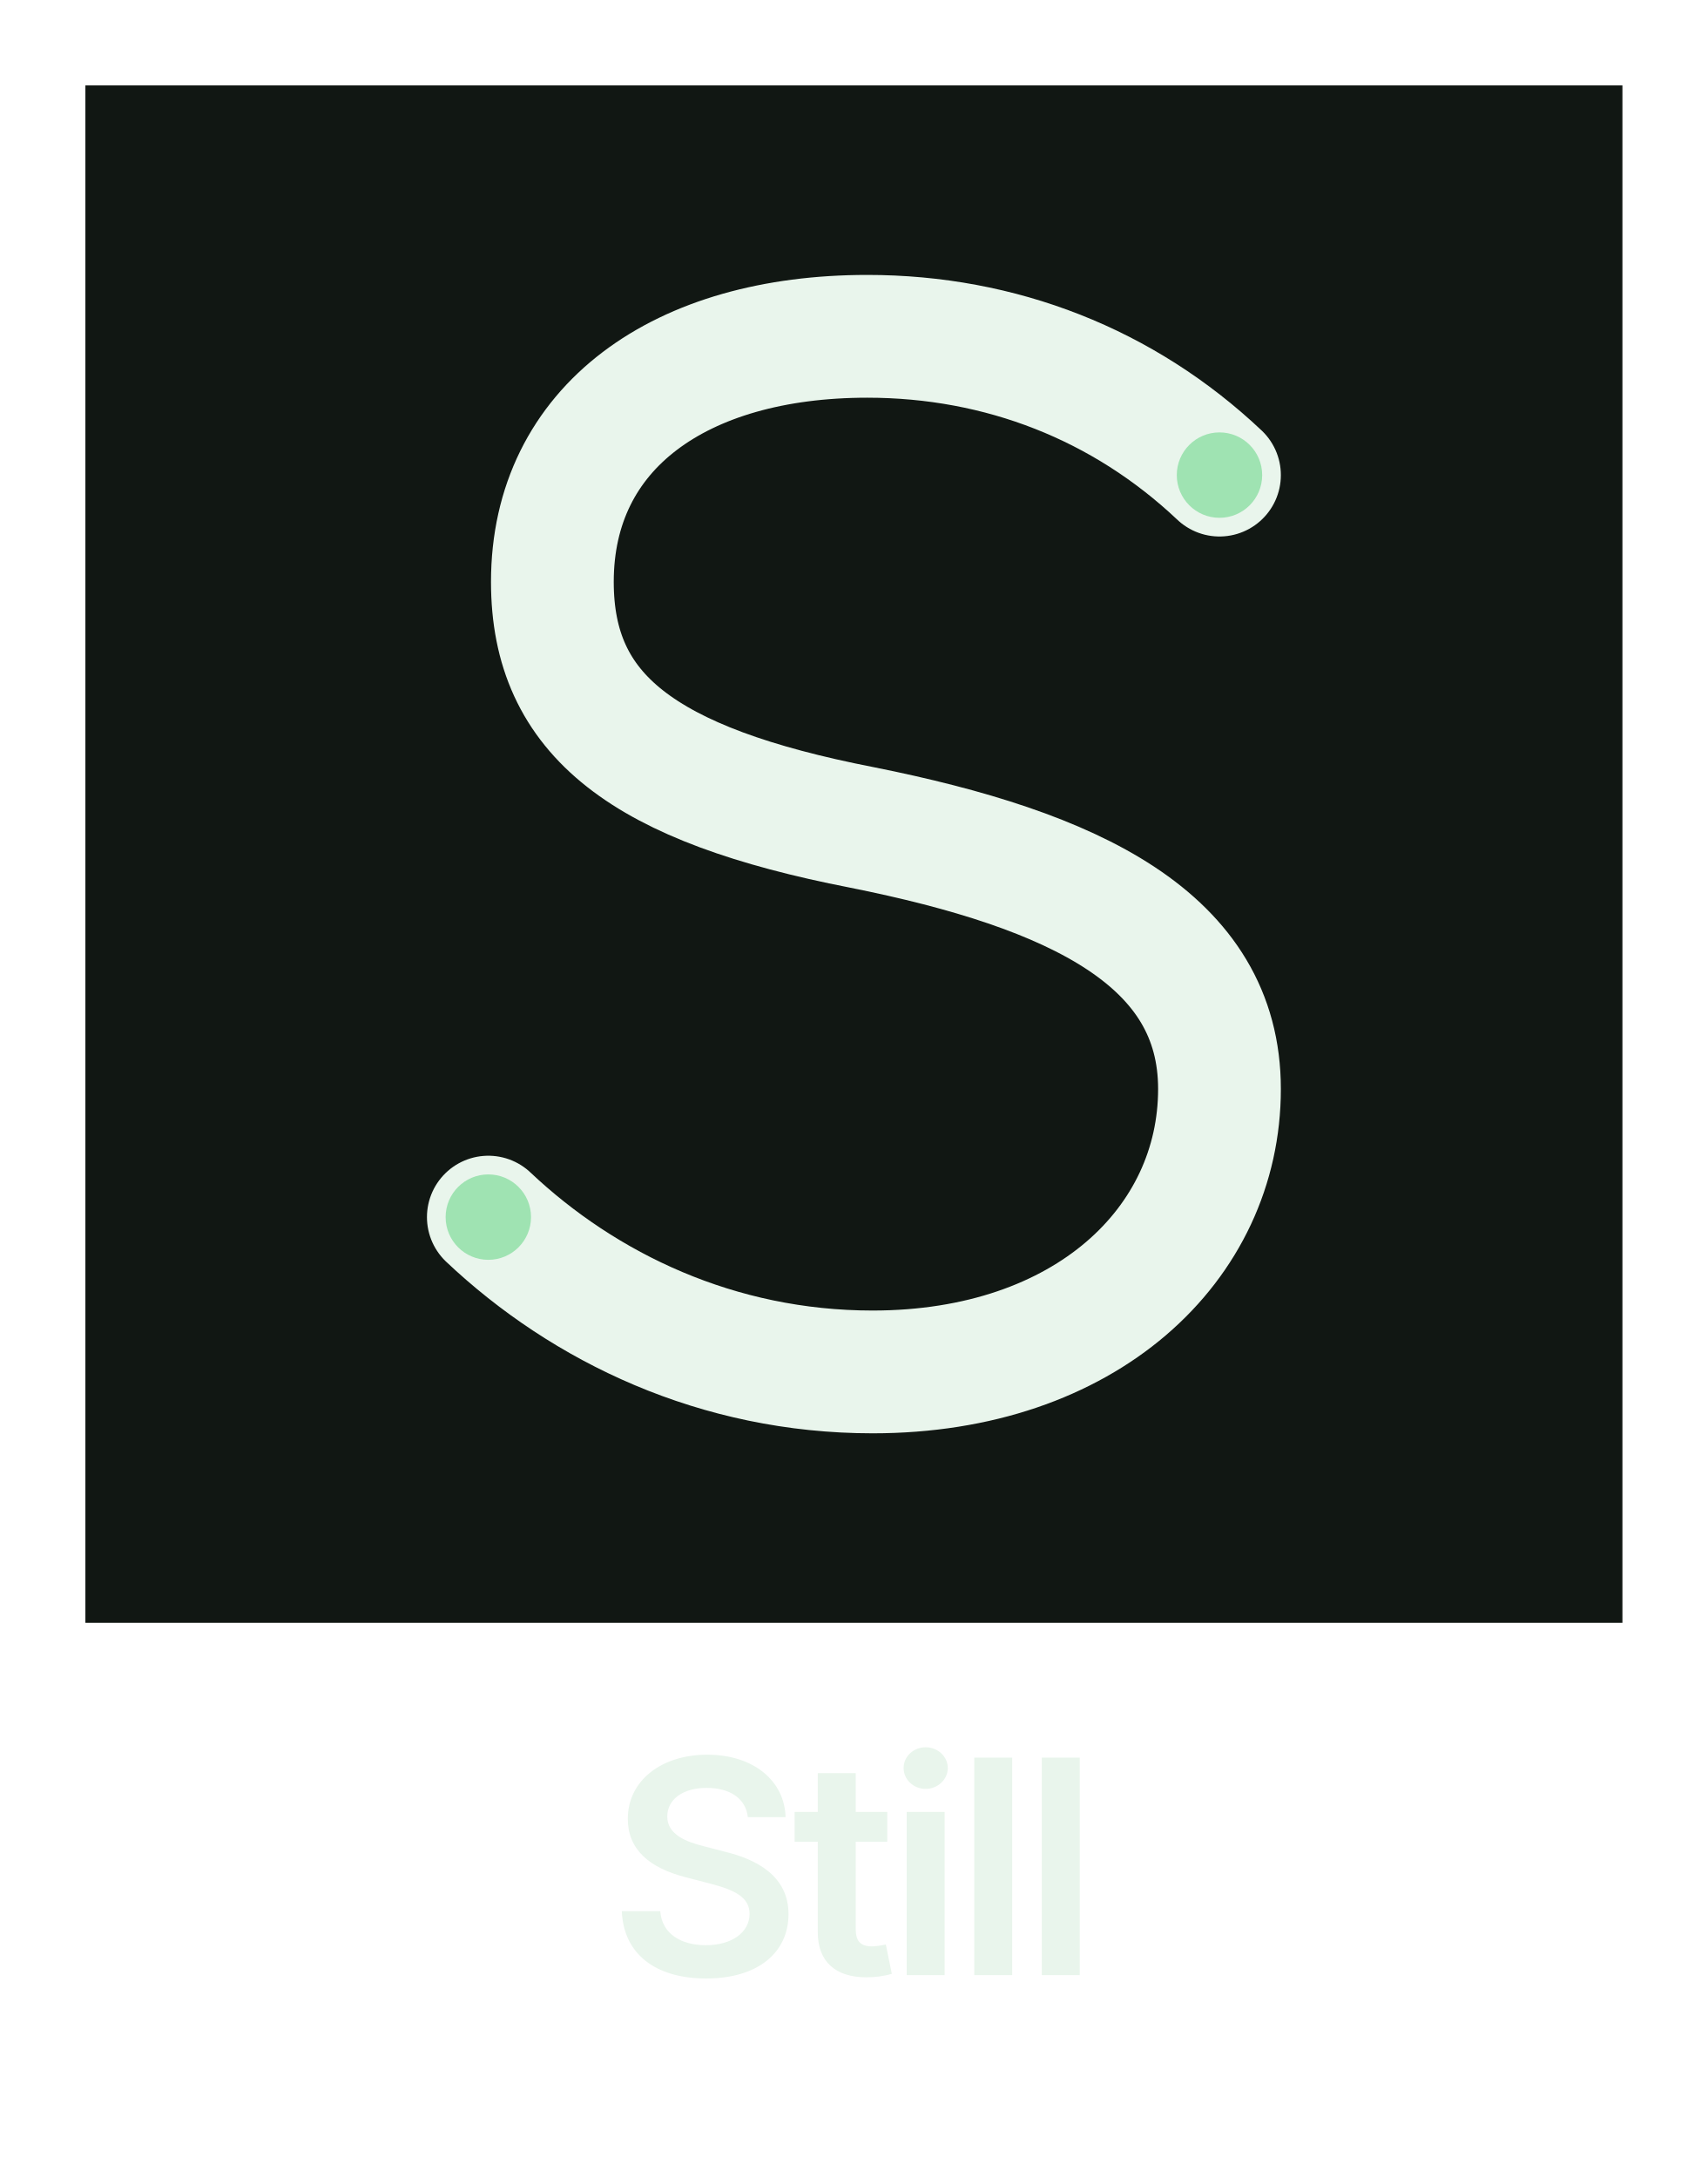
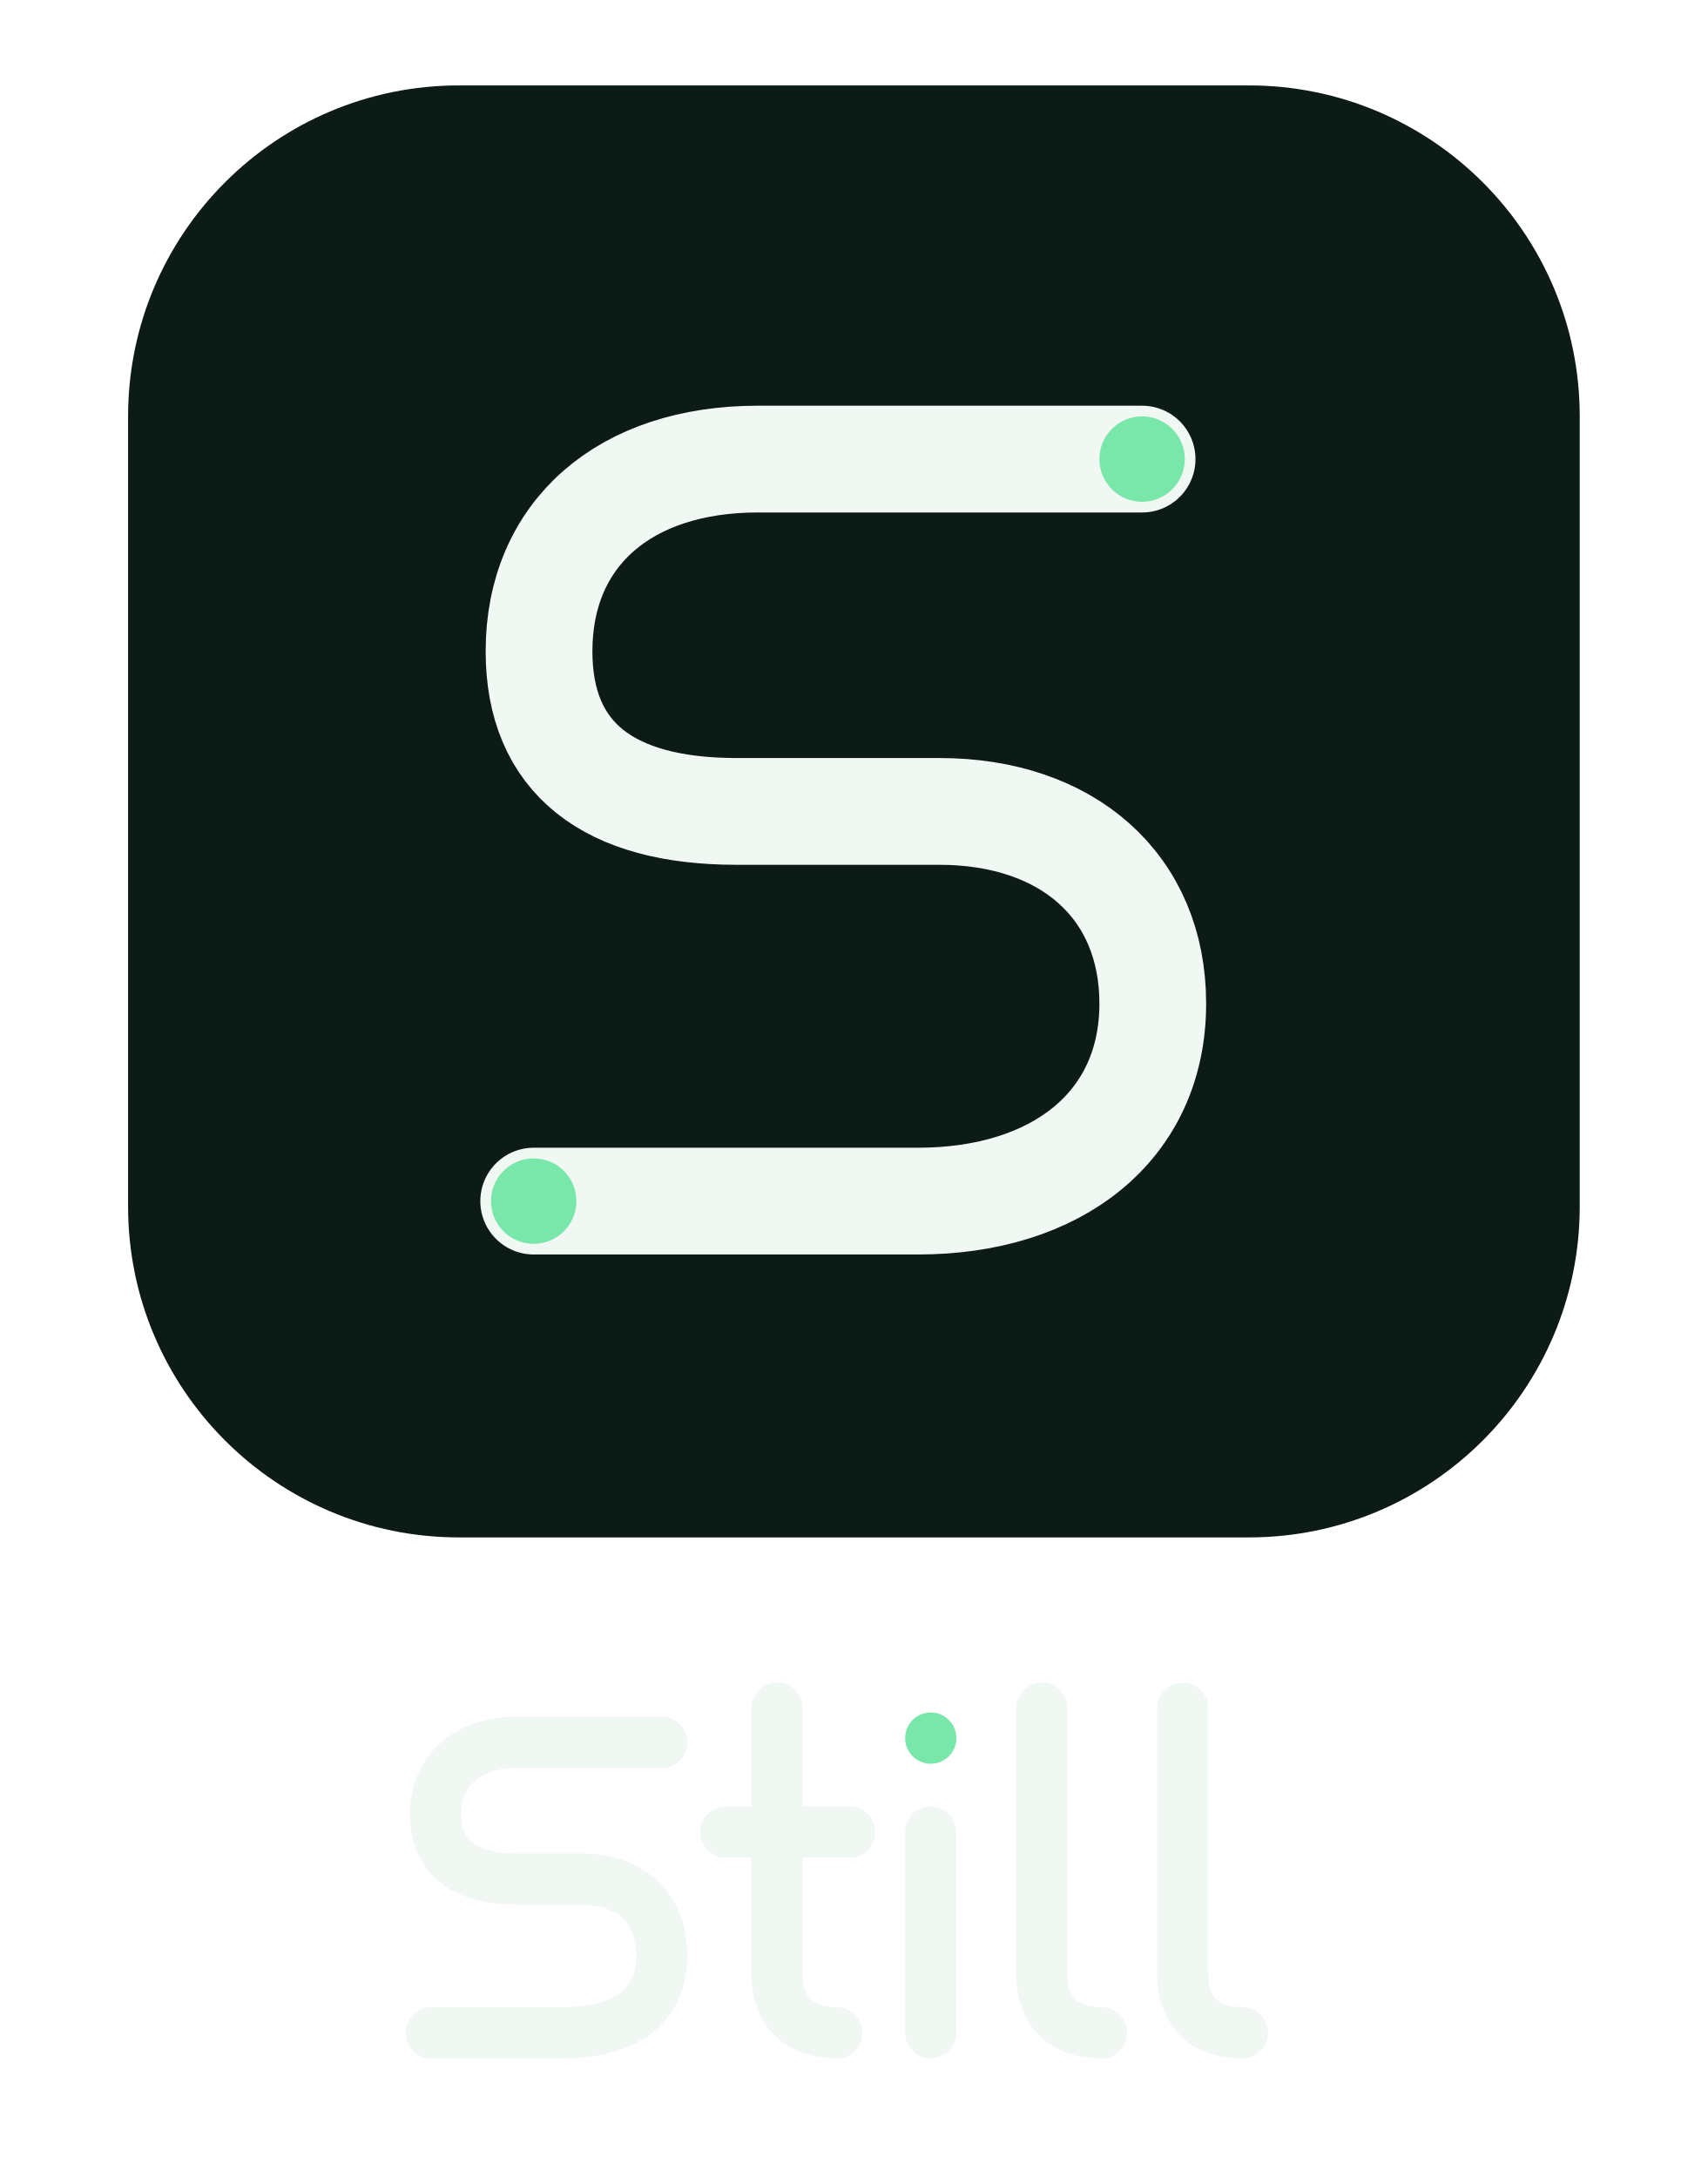
<svg xmlns="http://www.w3.org/2000/svg" width="320" height="408" viewBox="0 0 320 408" role="img">
-   <rect x="16" y="16" width="288" height="288" fill="#111713" />
-   <g transform="translate(21.5 -17)">
-     <path d="M207 106C189 89 166 80 141 80C106 80 82 97 82 126C82 151 99 164 140 172C180 180 207 193 207 221C207 250 182 274 142 274C113 274 88 262 70 245" fill="none" stroke="#E9F5EC" stroke-width="23" stroke-linecap="round" stroke-linejoin="round" />
-     <circle cx="207" cy="106" r="8" fill="#9FE3B2" />
-     <circle cx="70" cy="245" r="8" fill="#9FE3B2" />
+   <rect x="24" y="16" width="272" height="272" rx="62" fill="#0D1B17" />
+   <path d="M214 86h-72c-25 0-41 14-41 36 0 20 13 30 37 30h38c24 0 40 14 40 36 0 23-18 37-44 37h-72" fill="none" stroke="#F1F7F3" stroke-width="20" stroke-linecap="round" stroke-linejoin="round" />
+   <circle cx="214" cy="86" r="8" fill="#79E6AA" />
+   <circle cx="100" cy="225" r="8" fill="#79E6AA" />
+   <g transform="translate(72 304) scale(.8)" fill="none" stroke="#F1F7F3" stroke-width="12" stroke-linecap="round" stroke-linejoin="round">
+     <path d="M65 28H31c-12 0-19 7-19 17s7 15 19 15h15c12 0 19 7 19 18 0 12-9 18-23 18H11" />
+     <path d="M92 20v62c0 9 5 14 14 14M80 49h29M128 49v47M154 20v62c0 9 5 14 14 14M187 20v62c0 9 5 14 14 14" />
  </g>
-   <text x="160" y="370" text-anchor="middle" fill="#E9F5EC" font-family="Inter, Avenir Next, Helvetica Neue, Arial, sans-serif" font-size="56" font-weight="600" letter-spacing="-2">Still</text>
+   <circle cx="174.4" cy="325.6" r="4.8" fill="#79E6AA" />
</svg>
